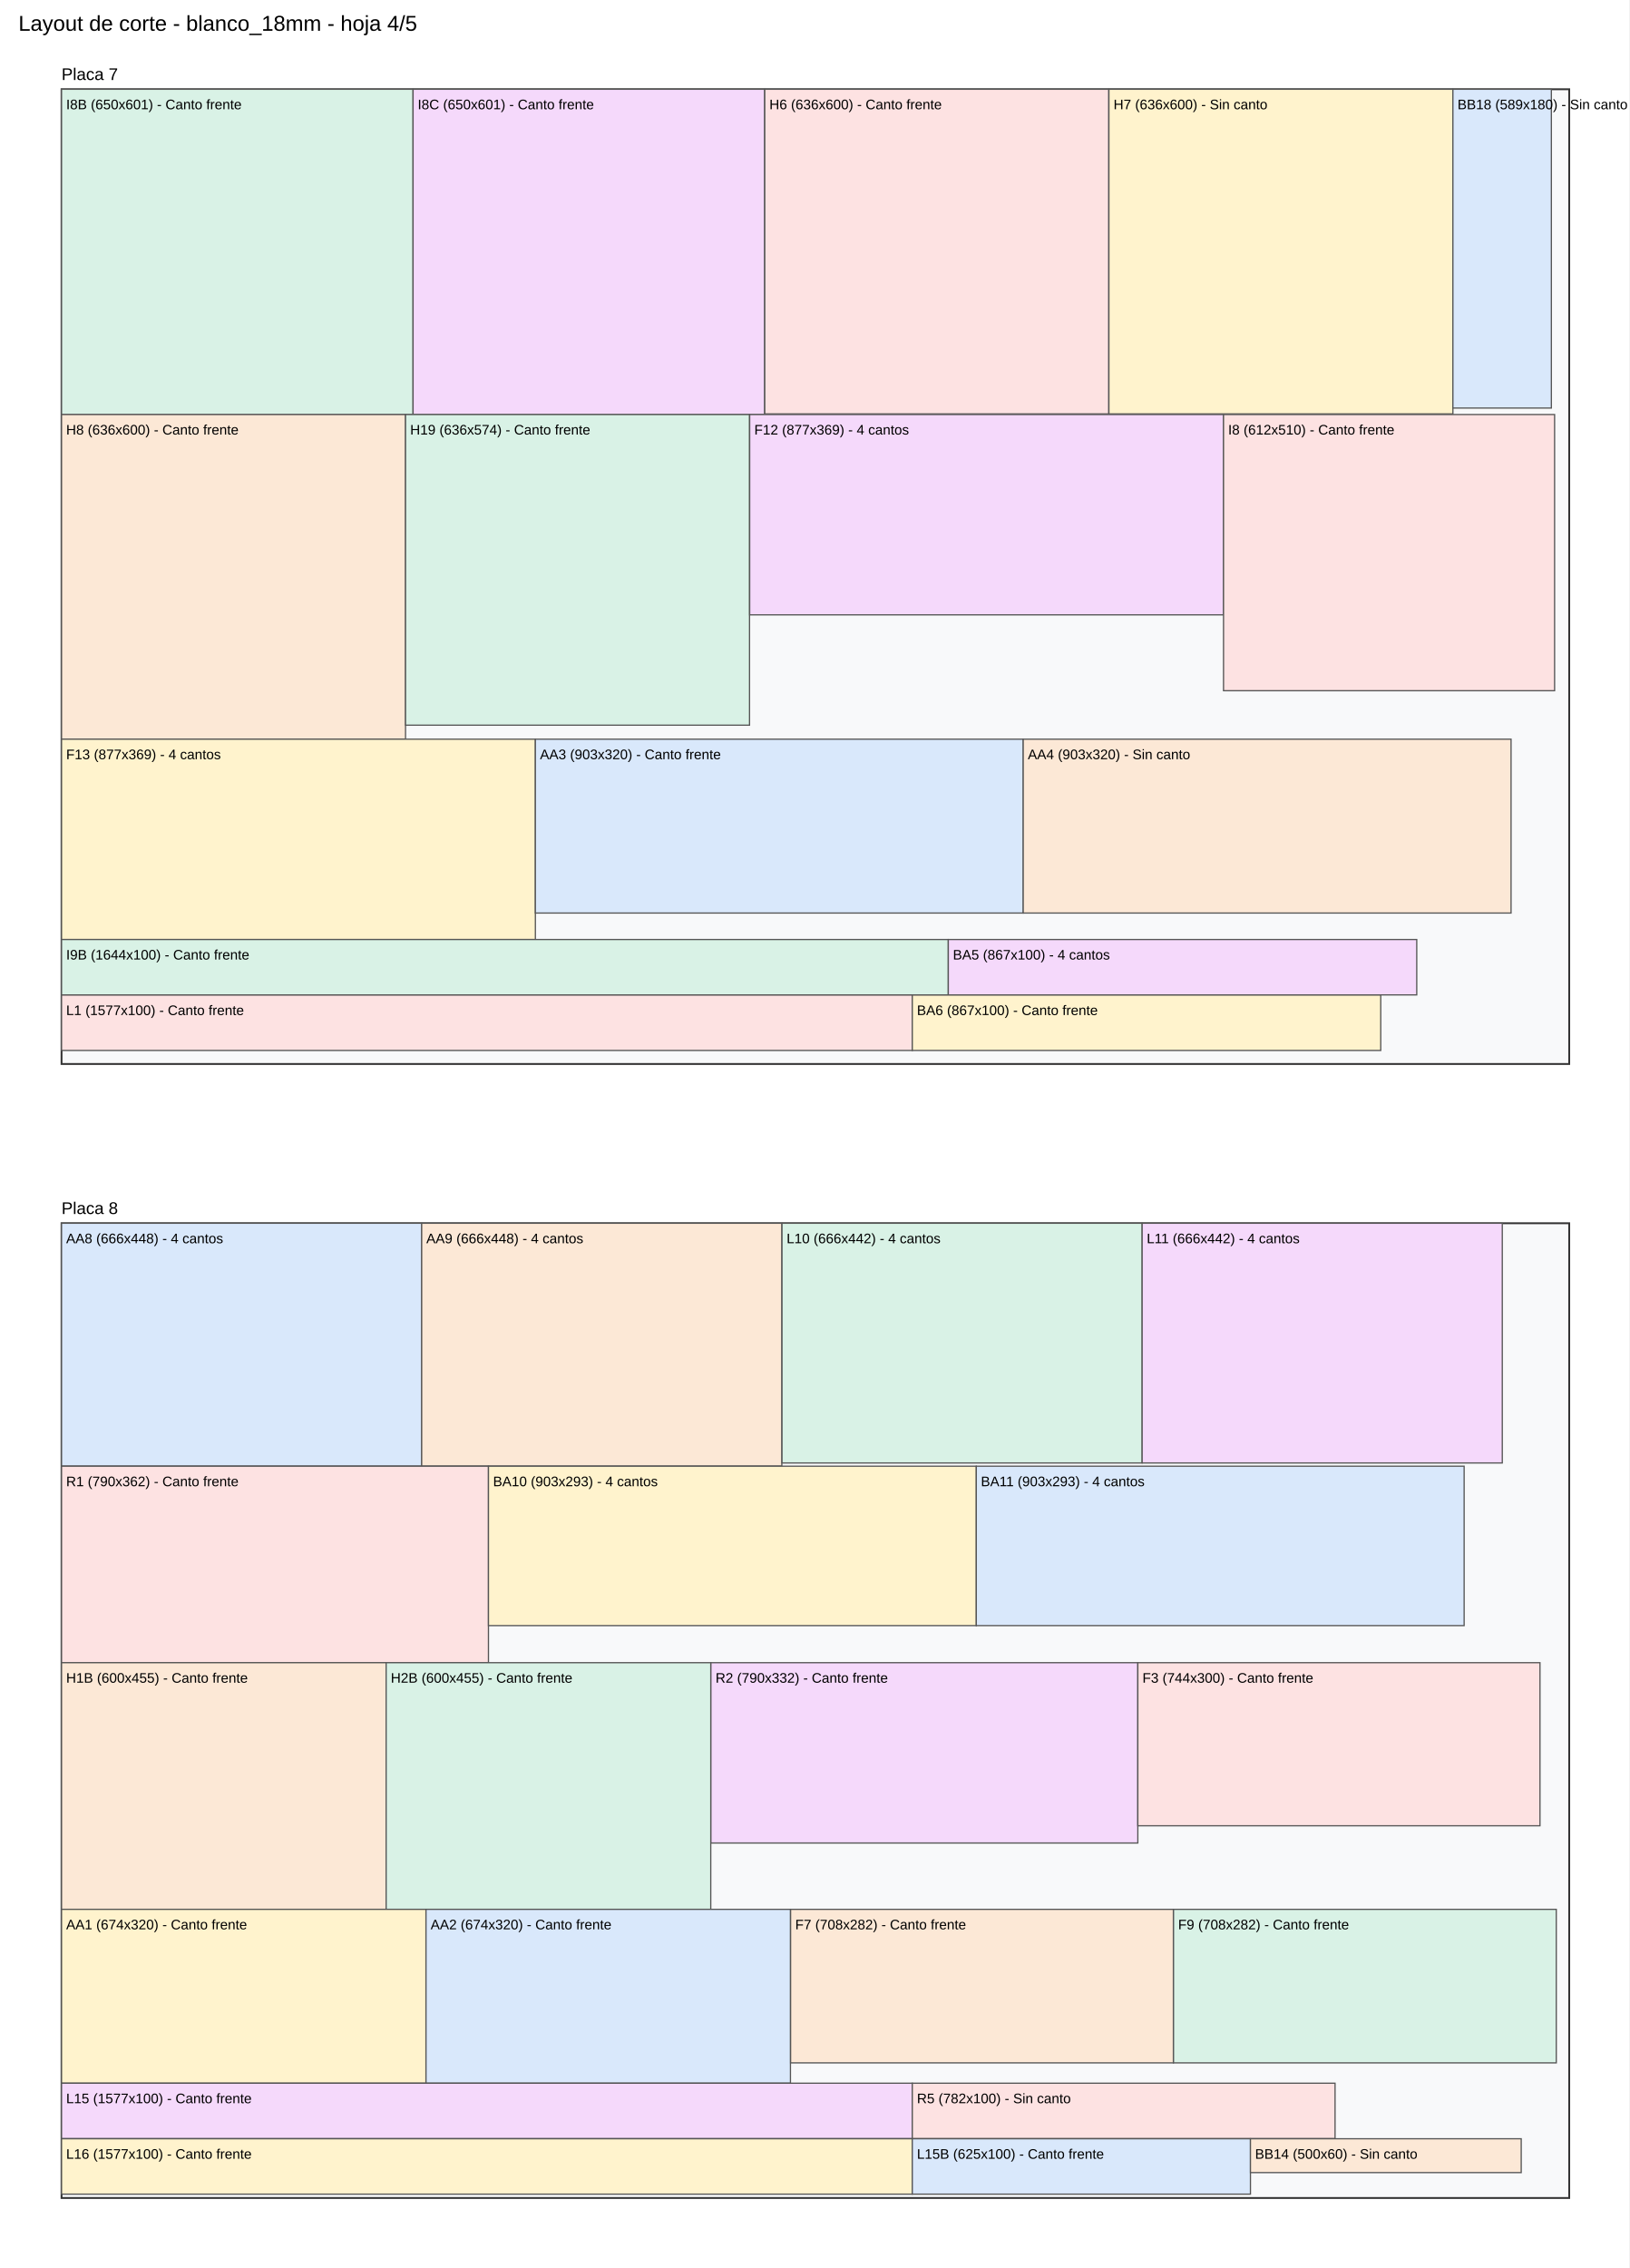
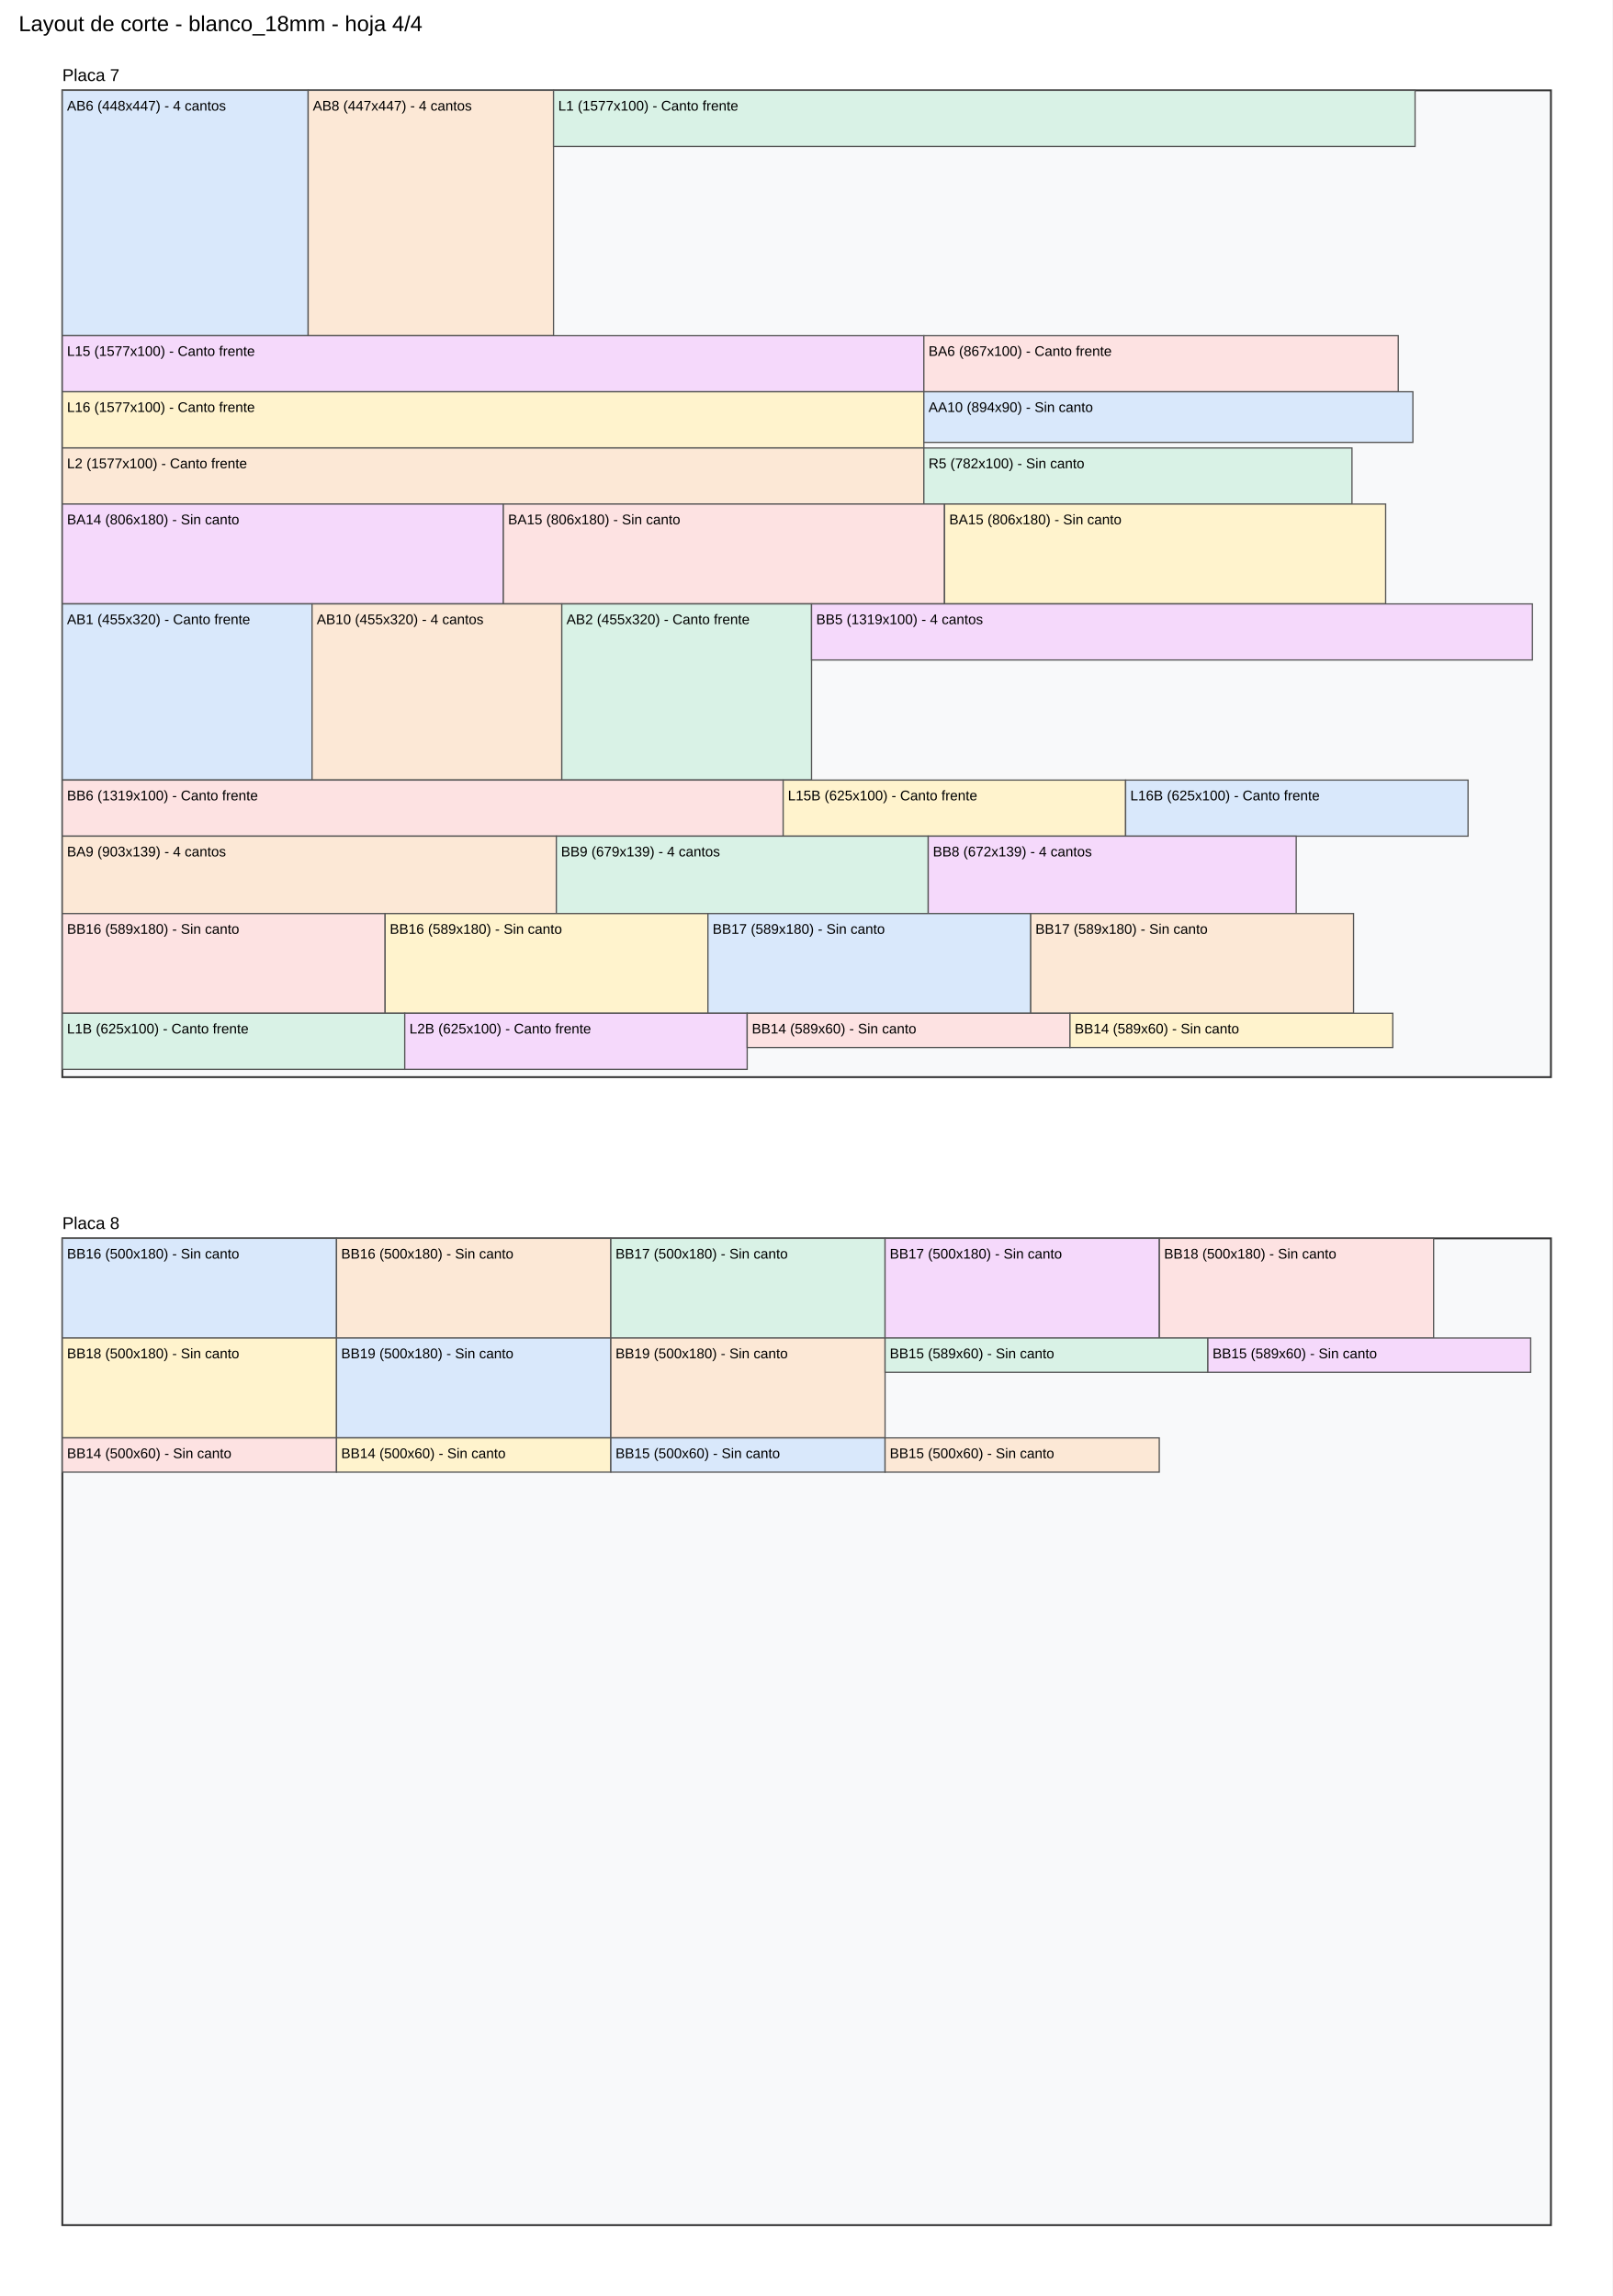
- <svg xmlns="http://www.w3.org/2000/svg" width="1059" height="1474" viewBox="0 0 1059 1474">
-   <rect x="0" y="0" width="1059" height="1474" fill="#ffffff" />
-   <text x="12" y="20" font-size="14" font-family="Arial">Layout de corte - blanco_18mm - hoja 4/5</text>
-   <rect x="40" y="58" width="980.0" height="633.5" fill="#f8f9fa" stroke="#333" stroke-width="1.2" />
+ <svg xmlns="http://www.w3.org/2000/svg" width="1035" height="1474" viewBox="0 0 1035 1474">
+   <rect x="0" y="0" width="1035" height="1474" fill="#ffffff" />
+   <text x="12" y="20" font-size="14" font-family="Arial">Layout de corte - blanco_18mm - hoja 4/4</text>
+   <rect x="40" y="58" width="955.5" height="633.5" fill="#f8f9fa" stroke="#333" stroke-width="1.2" />
  <text x="40" y="52" font-size="11" font-family="Arial">Placa 7</text>
-   <rect x="40" y="795" width="980.0" height="633.5" fill="#f8f9fa" stroke="#333" stroke-width="1.2" />
+   <rect x="40" y="795" width="955.5" height="633.5" fill="#f8f9fa" stroke="#333" stroke-width="1.2" />
  <text x="40" y="789" font-size="11" font-family="Arial">Placa 8</text>
-   <rect x="40.0" y="58.0" width="228.5" height="211.4" fill="#d9f2e6" stroke="#555" stroke-width="0.8" />
-   <text x="43.0" y="71.0" font-size="9" font-family="Arial">I8B (650x601) - Canto frente</text>
-   <rect x="268.5" y="58.0" width="228.5" height="211.4" fill="#f5d9fb" stroke="#555" stroke-width="0.8" />
-   <text x="271.5" y="71.0" font-size="9" font-family="Arial">I8C (650x601) - Canto frente</text>
-   <rect x="497.1" y="58.0" width="223.6" height="211.0" fill="#fde2e2" stroke="#555" stroke-width="0.8" />
-   <text x="500.1" y="71.0" font-size="9" font-family="Arial">H6 (636x600) - Canto frente</text>
-   <rect x="720.8" y="58.0" width="223.6" height="211.0" fill="#fff3cd" stroke="#555" stroke-width="0.8" />
-   <text x="723.8" y="71.0" font-size="9" font-family="Arial">H7 (636x600) - Sin canto</text>
-   <rect x="944.4" y="58.0" width="64.0" height="207.2" fill="#d9e8fb" stroke="#555" stroke-width="0.8" />
-   <text x="947.4" y="71.0" font-size="9" font-family="Arial">BB18 (589x180) - Sin canto</text>
-   <rect x="40.0" y="269.4" width="223.6" height="211.0" fill="#fce8d6" stroke="#555" stroke-width="0.8" />
-   <text x="43.0" y="282.4" font-size="9" font-family="Arial">H8 (636x600) - Canto frente</text>
-   <rect x="263.6" y="269.4" width="223.6" height="201.9" fill="#d9f2e6" stroke="#555" stroke-width="0.8" />
-   <text x="266.6" y="282.4" font-size="9" font-family="Arial">H19 (636x574) - Canto frente</text>
-   <rect x="487.3" y="269.4" width="308.0" height="130.2" fill="#f5d9fb" stroke="#555" stroke-width="0.8" />
-   <text x="490.3" y="282.4" font-size="9" font-family="Arial">F12 (877x369) - 4 cantos</text>
-   <rect x="795.3" y="269.4" width="215.2" height="179.5" fill="#fde2e2" stroke="#555" stroke-width="0.8" />
-   <text x="798.3" y="282.4" font-size="9" font-family="Arial">I8 (612x510) - Canto frente</text>
-   <rect x="40.0" y="480.4" width="308.0" height="130.2" fill="#fff3cd" stroke="#555" stroke-width="0.8" />
-   <text x="43.0" y="493.4" font-size="9" font-family="Arial">F13 (877x369) - 4 cantos</text>
-   <rect x="348.0" y="480.4" width="317.1" height="113.0" fill="#d9e8fb" stroke="#555" stroke-width="0.8" />
-   <text x="351.0" y="493.4" font-size="9" font-family="Arial">AA3 (903x320) - Canto frente</text>
-   <rect x="665.1" y="480.4" width="317.1" height="113.0" fill="#fce8d6" stroke="#555" stroke-width="0.8" />
-   <text x="668.1" y="493.4" font-size="9" font-family="Arial">AA4 (903x320) - Sin canto</text>
-   <rect x="40.0" y="610.6" width="576.4" height="36.0" fill="#d9f2e6" stroke="#555" stroke-width="0.8" />
-   <text x="43.0" y="623.6" font-size="9" font-family="Arial">I9B (1644x100) - Canto frente</text>
-   <rect x="616.4" y="610.6" width="304.5" height="36.0" fill="#f5d9fb" stroke="#555" stroke-width="0.8" />
-   <text x="619.4" y="623.6" font-size="9" font-family="Arial">BA5 (867x100) - 4 cantos</text>
-   <rect x="40.0" y="646.7" width="553.0" height="36.0" fill="#fde2e2" stroke="#555" stroke-width="0.8" />
-   <text x="43.0" y="659.7" font-size="9" font-family="Arial">L1 (1577x100) - Canto frente</text>
-   <rect x="593.0" y="646.7" width="304.5" height="36.0" fill="#fff3cd" stroke="#555" stroke-width="0.8" />
-   <text x="596.0" y="659.7" font-size="9" font-family="Arial">BA6 (867x100) - Canto frente</text>
-   <rect x="40.0" y="795.0" width="234.1" height="157.8" fill="#d9e8fb" stroke="#555" stroke-width="0.8" />
-   <text x="43.0" y="808.0" font-size="9" font-family="Arial">AA8 (666x448) - 4 cantos</text>
-   <rect x="274.1" y="795.0" width="234.1" height="157.8" fill="#fce8d6" stroke="#555" stroke-width="0.8" />
-   <text x="277.1" y="808.0" font-size="9" font-family="Arial">AA9 (666x448) - 4 cantos</text>
-   <rect x="508.3" y="795.0" width="234.1" height="155.8" fill="#d9f2e6" stroke="#555" stroke-width="0.8" />
-   <text x="511.3" y="808.0" font-size="9" font-family="Arial">L10 (666x442) - 4 cantos</text>
-   <rect x="742.4" y="795.0" width="234.1" height="155.8" fill="#f5d9fb" stroke="#555" stroke-width="0.8" />
-   <text x="745.4" y="808.0" font-size="9" font-family="Arial">L11 (666x442) - 4 cantos</text>
-   <rect x="40.0" y="952.9" width="277.5" height="127.7" fill="#fde2e2" stroke="#555" stroke-width="0.8" />
-   <text x="43.0" y="965.9" font-size="9" font-family="Arial">R1 (790x362) - Canto frente</text>
-   <rect x="317.5" y="952.9" width="317.1" height="103.6" fill="#fff3cd" stroke="#555" stroke-width="0.8" />
-   <text x="320.5" y="965.9" font-size="9" font-family="Arial">BA10 (903x293) - 4 cantos</text>
-   <rect x="634.6" y="952.9" width="317.1" height="103.6" fill="#d9e8fb" stroke="#555" stroke-width="0.8" />
-   <text x="637.6" y="965.9" font-size="9" font-family="Arial">BA11 (903x293) - 4 cantos</text>
-   <rect x="40.0" y="1080.6" width="211.0" height="160.3" fill="#fce8d6" stroke="#555" stroke-width="0.8" />
-   <text x="43.0" y="1093.6" font-size="9" font-family="Arial">H1B (600x455) - Canto frente</text>
-   <rect x="251.0" y="1080.6" width="211.0" height="160.3" fill="#d9f2e6" stroke="#555" stroke-width="0.8" />
-   <text x="254.0" y="1093.6" font-size="9" font-family="Arial">H2B (600x455) - Canto frente</text>
-   <rect x="462.1" y="1080.6" width="277.5" height="117.2" fill="#f5d9fb" stroke="#555" stroke-width="0.8" />
-   <text x="465.1" y="1093.6" font-size="9" font-family="Arial">R2 (790x332) - Canto frente</text>
-   <rect x="739.6" y="1080.6" width="261.4" height="106.0" fill="#fde2e2" stroke="#555" stroke-width="0.8" />
-   <text x="742.6" y="1093.6" font-size="9" font-family="Arial">F3 (744x300) - Canto frente</text>
-   <rect x="40.0" y="1240.9" width="236.9" height="113.0" fill="#fff3cd" stroke="#555" stroke-width="0.8" />
-   <text x="43.0" y="1253.9" font-size="9" font-family="Arial">AA1 (674x320) - Canto frente</text>
-   <rect x="276.9" y="1240.9" width="236.9" height="113.0" fill="#d9e8fb" stroke="#555" stroke-width="0.8" />
-   <text x="279.9" y="1253.9" font-size="9" font-family="Arial">AA2 (674x320) - Canto frente</text>
-   <rect x="513.9" y="1240.9" width="248.8" height="99.8" fill="#fce8d6" stroke="#555" stroke-width="0.8" />
-   <text x="516.9" y="1253.9" font-size="9" font-family="Arial">F7 (708x282) - Canto frente</text>
-   <rect x="762.8" y="1240.9" width="248.8" height="99.8" fill="#d9f2e6" stroke="#555" stroke-width="0.8" />
-   <text x="765.8" y="1253.9" font-size="9" font-family="Arial">F9 (708x282) - Canto frente</text>
-   <rect x="40.0" y="1353.9" width="553.0" height="36.0" fill="#f5d9fb" stroke="#555" stroke-width="0.8" />
-   <text x="43.0" y="1366.9" font-size="9" font-family="Arial">L15 (1577x100) - Canto frente</text>
-   <rect x="593.0" y="1353.9" width="274.8" height="36.0" fill="#fde2e2" stroke="#555" stroke-width="0.8" />
-   <text x="596.0" y="1366.9" font-size="9" font-family="Arial">R5 (782x100) - Sin canto</text>
-   <rect x="40.0" y="1390.0" width="553.0" height="36.0" fill="#fff3cd" stroke="#555" stroke-width="0.8" />
-   <text x="43.0" y="1403.0" font-size="9" font-family="Arial">L16 (1577x100) - Canto frente</text>
-   <rect x="593.0" y="1390.0" width="219.8" height="36.0" fill="#d9e8fb" stroke="#555" stroke-width="0.8" />
-   <text x="596.0" y="1403.0" font-size="9" font-family="Arial">L15B (625x100) - Canto frente</text>
-   <rect x="812.8" y="1390.0" width="176.0" height="22.0" fill="#fce8d6" stroke="#555" stroke-width="0.8" />
-   <text x="815.8" y="1403.0" font-size="9" font-family="Arial">BB14 (500x60) - Sin canto</text>
+   <rect x="40.0" y="58.0" width="157.8" height="157.5" fill="#d9e8fb" stroke="#555" stroke-width="0.8" />
+   <text x="43.0" y="71.0" font-size="9" font-family="Arial">AB6 (448x447) - 4 cantos</text>
+   <rect x="197.8" y="58.0" width="157.5" height="157.5" fill="#fce8d6" stroke="#555" stroke-width="0.8" />
+   <text x="200.8" y="71.0" font-size="9" font-family="Arial">AB8 (447x447) - 4 cantos</text>
+   <rect x="355.3" y="58.0" width="553.0" height="36.0" fill="#d9f2e6" stroke="#555" stroke-width="0.8" />
+   <text x="358.3" y="71.0" font-size="9" font-family="Arial">L1 (1577x100) - Canto frente</text>
+   <rect x="40.0" y="215.5" width="553.0" height="36.0" fill="#f5d9fb" stroke="#555" stroke-width="0.8" />
+   <text x="43.0" y="228.5" font-size="9" font-family="Arial">L15 (1577x100) - Canto frente</text>
+   <rect x="593.0" y="215.5" width="304.5" height="36.0" fill="#fde2e2" stroke="#555" stroke-width="0.8" />
+   <text x="596.0" y="228.5" font-size="9" font-family="Arial">BA6 (867x100) - Canto frente</text>
+   <rect x="40.0" y="251.5" width="553.0" height="36.0" fill="#fff3cd" stroke="#555" stroke-width="0.8" />
+   <text x="43.0" y="264.5" font-size="9" font-family="Arial">L16 (1577x100) - Canto frente</text>
+   <rect x="593.0" y="251.5" width="313.9" height="32.5" fill="#d9e8fb" stroke="#555" stroke-width="0.8" />
+   <text x="596.0" y="264.5" font-size="9" font-family="Arial">AA10 (894x90) - Sin canto</text>
+   <rect x="40.0" y="287.6" width="553.0" height="36.0" fill="#fce8d6" stroke="#555" stroke-width="0.8" />
+   <text x="43.0" y="300.6" font-size="9" font-family="Arial">L2 (1577x100) - Canto frente</text>
+   <rect x="593.0" y="287.6" width="274.8" height="36.0" fill="#d9f2e6" stroke="#555" stroke-width="0.8" />
+   <text x="596.0" y="300.6" font-size="9" font-family="Arial">R5 (782x100) - Sin canto</text>
+   <rect x="40.0" y="323.6" width="283.1" height="64.0" fill="#f5d9fb" stroke="#555" stroke-width="0.8" />
+   <text x="43.0" y="336.6" font-size="9" font-family="Arial">BA14 (806x180) - Sin canto</text>
+   <rect x="323.1" y="323.6" width="283.1" height="64.0" fill="#fde2e2" stroke="#555" stroke-width="0.8" />
+   <text x="326.1" y="336.6" font-size="9" font-family="Arial">BA15 (806x180) - Sin canto</text>
+   <rect x="606.3" y="323.6" width="283.1" height="64.0" fill="#fff3cd" stroke="#555" stroke-width="0.8" />
+   <text x="609.3" y="336.6" font-size="9" font-family="Arial">BA15 (806x180) - Sin canto</text>
+   <rect x="40.0" y="387.7" width="160.3" height="113.0" fill="#d9e8fb" stroke="#555" stroke-width="0.8" />
+   <text x="43.0" y="400.7" font-size="9" font-family="Arial">AB1 (455x320) - Canto frente</text>
+   <rect x="200.3" y="387.7" width="160.3" height="113.0" fill="#fce8d6" stroke="#555" stroke-width="0.8" />
+   <text x="203.3" y="400.7" font-size="9" font-family="Arial">AB10 (455x320) - 4 cantos</text>
+   <rect x="360.6" y="387.7" width="160.3" height="113.0" fill="#d9f2e6" stroke="#555" stroke-width="0.8" />
+   <text x="363.6" y="400.7" font-size="9" font-family="Arial">AB2 (455x320) - Canto frente</text>
+   <rect x="520.9" y="387.7" width="462.7" height="36.0" fill="#f5d9fb" stroke="#555" stroke-width="0.8" />
+   <text x="523.9" y="400.7" font-size="9" font-family="Arial">BB5 (1319x100) - 4 cantos</text>
+   <rect x="40.0" y="500.8" width="462.7" height="36.0" fill="#fde2e2" stroke="#555" stroke-width="0.8" />
+   <text x="43.0" y="513.8" font-size="9" font-family="Arial">BB6 (1319x100) - Canto frente</text>
+   <rect x="502.7" y="500.8" width="219.8" height="36.0" fill="#fff3cd" stroke="#555" stroke-width="0.8" />
+   <text x="505.7" y="513.8" font-size="9" font-family="Arial">L15B (625x100) - Canto frente</text>
+   <rect x="722.5" y="500.8" width="219.8" height="36.0" fill="#d9e8fb" stroke="#555" stroke-width="0.8" />
+   <text x="725.5" y="513.8" font-size="9" font-family="Arial">L16B (625x100) - Canto frente</text>
+   <rect x="40.0" y="536.8" width="317.1" height="49.7" fill="#fce8d6" stroke="#555" stroke-width="0.8" />
+   <text x="43.0" y="549.8" font-size="9" font-family="Arial">BA9 (903x139) - 4 cantos</text>
+   <rect x="357.1" y="536.8" width="238.7" height="49.7" fill="#d9f2e6" stroke="#555" stroke-width="0.8" />
+   <text x="360.1" y="549.8" font-size="9" font-family="Arial">BB9 (679x139) - 4 cantos</text>
+   <rect x="595.8" y="536.8" width="236.2" height="49.7" fill="#f5d9fb" stroke="#555" stroke-width="0.8" />
+   <text x="598.8" y="549.8" font-size="9" font-family="Arial">BB8 (672x139) - 4 cantos</text>
+   <rect x="40.0" y="586.5" width="207.2" height="64.0" fill="#fde2e2" stroke="#555" stroke-width="0.8" />
+   <text x="43.0" y="599.5" font-size="9" font-family="Arial">BB16 (589x180) - Sin canto</text>
+   <rect x="247.2" y="586.5" width="207.2" height="64.0" fill="#fff3cd" stroke="#555" stroke-width="0.8" />
+   <text x="250.2" y="599.5" font-size="9" font-family="Arial">BB16 (589x180) - Sin canto</text>
+   <rect x="454.4" y="586.5" width="207.2" height="64.0" fill="#d9e8fb" stroke="#555" stroke-width="0.8" />
+   <text x="457.4" y="599.5" font-size="9" font-family="Arial">BB17 (589x180) - Sin canto</text>
+   <rect x="661.6" y="586.5" width="207.2" height="64.0" fill="#fce8d6" stroke="#555" stroke-width="0.8" />
+   <text x="664.6" y="599.5" font-size="9" font-family="Arial">BB17 (589x180) - Sin canto</text>
+   <rect x="40.0" y="650.5" width="219.8" height="36.0" fill="#d9f2e6" stroke="#555" stroke-width="0.8" />
+   <text x="43.0" y="663.5" font-size="9" font-family="Arial">L1B (625x100) - Canto frente</text>
+   <rect x="259.8" y="650.5" width="219.8" height="36.0" fill="#f5d9fb" stroke="#555" stroke-width="0.8" />
+   <text x="262.8" y="663.5" font-size="9" font-family="Arial">L2B (625x100) - Canto frente</text>
+   <rect x="479.6" y="650.5" width="207.2" height="22.0" fill="#fde2e2" stroke="#555" stroke-width="0.8" />
+   <text x="482.6" y="663.5" font-size="9" font-family="Arial">BB14 (589x60) - Sin canto</text>
+   <rect x="686.8" y="650.5" width="207.2" height="22.0" fill="#fff3cd" stroke="#555" stroke-width="0.8" />
+   <text x="689.8" y="663.5" font-size="9" font-family="Arial">BB14 (589x60) - Sin canto</text>
+   <rect x="40.0" y="795.0" width="176.0" height="64.0" fill="#d9e8fb" stroke="#555" stroke-width="0.8" />
+   <text x="43.0" y="808.0" font-size="9" font-family="Arial">BB16 (500x180) - Sin canto</text>
+   <rect x="216.0" y="795.0" width="176.0" height="64.0" fill="#fce8d6" stroke="#555" stroke-width="0.8" />
+   <text x="219.0" y="808.0" font-size="9" font-family="Arial">BB16 (500x180) - Sin canto</text>
+   <rect x="392.1" y="795.0" width="176.0" height="64.0" fill="#d9f2e6" stroke="#555" stroke-width="0.8" />
+   <text x="395.1" y="808.0" font-size="9" font-family="Arial">BB17 (500x180) - Sin canto</text>
+   <rect x="568.1" y="795.0" width="176.0" height="64.0" fill="#f5d9fb" stroke="#555" stroke-width="0.8" />
+   <text x="571.1" y="808.0" font-size="9" font-family="Arial">BB17 (500x180) - Sin canto</text>
+   <rect x="744.2" y="795.0" width="176.0" height="64.0" fill="#fde2e2" stroke="#555" stroke-width="0.8" />
+   <text x="747.2" y="808.0" font-size="9" font-family="Arial">BB18 (500x180) - Sin canto</text>
+   <rect x="40.0" y="859.0" width="176.0" height="64.0" fill="#fff3cd" stroke="#555" stroke-width="0.8" />
+   <text x="43.0" y="872.0" font-size="9" font-family="Arial">BB18 (500x180) - Sin canto</text>
+   <rect x="216.0" y="859.0" width="176.0" height="64.0" fill="#d9e8fb" stroke="#555" stroke-width="0.8" />
+   <text x="219.0" y="872.0" font-size="9" font-family="Arial">BB19 (500x180) - Sin canto</text>
+   <rect x="392.1" y="859.0" width="176.0" height="64.0" fill="#fce8d6" stroke="#555" stroke-width="0.8" />
+   <text x="395.1" y="872.0" font-size="9" font-family="Arial">BB19 (500x180) - Sin canto</text>
+   <rect x="568.1" y="859.0" width="207.2" height="22.0" fill="#d9f2e6" stroke="#555" stroke-width="0.8" />
+   <text x="571.1" y="872.0" font-size="9" font-family="Arial">BB15 (589x60) - Sin canto</text>
+   <rect x="775.3" y="859.0" width="207.2" height="22.0" fill="#f5d9fb" stroke="#555" stroke-width="0.8" />
+   <text x="778.3" y="872.0" font-size="9" font-family="Arial">BB15 (589x60) - Sin canto</text>
+   <rect x="40.0" y="923.1" width="176.0" height="22.0" fill="#fde2e2" stroke="#555" stroke-width="0.8" />
+   <text x="43.0" y="936.1" font-size="9" font-family="Arial">BB14 (500x60) - Sin canto</text>
+   <rect x="216.0" y="923.1" width="176.0" height="22.0" fill="#fff3cd" stroke="#555" stroke-width="0.8" />
+   <text x="219.0" y="936.1" font-size="9" font-family="Arial">BB14 (500x60) - Sin canto</text>
+   <rect x="392.1" y="923.1" width="176.0" height="22.0" fill="#d9e8fb" stroke="#555" stroke-width="0.8" />
+   <text x="395.1" y="936.1" font-size="9" font-family="Arial">BB15 (500x60) - Sin canto</text>
+   <rect x="568.1" y="923.1" width="176.0" height="22.0" fill="#fce8d6" stroke="#555" stroke-width="0.8" />
+   <text x="571.1" y="936.1" font-size="9" font-family="Arial">BB15 (500x60) - Sin canto</text>
</svg>
